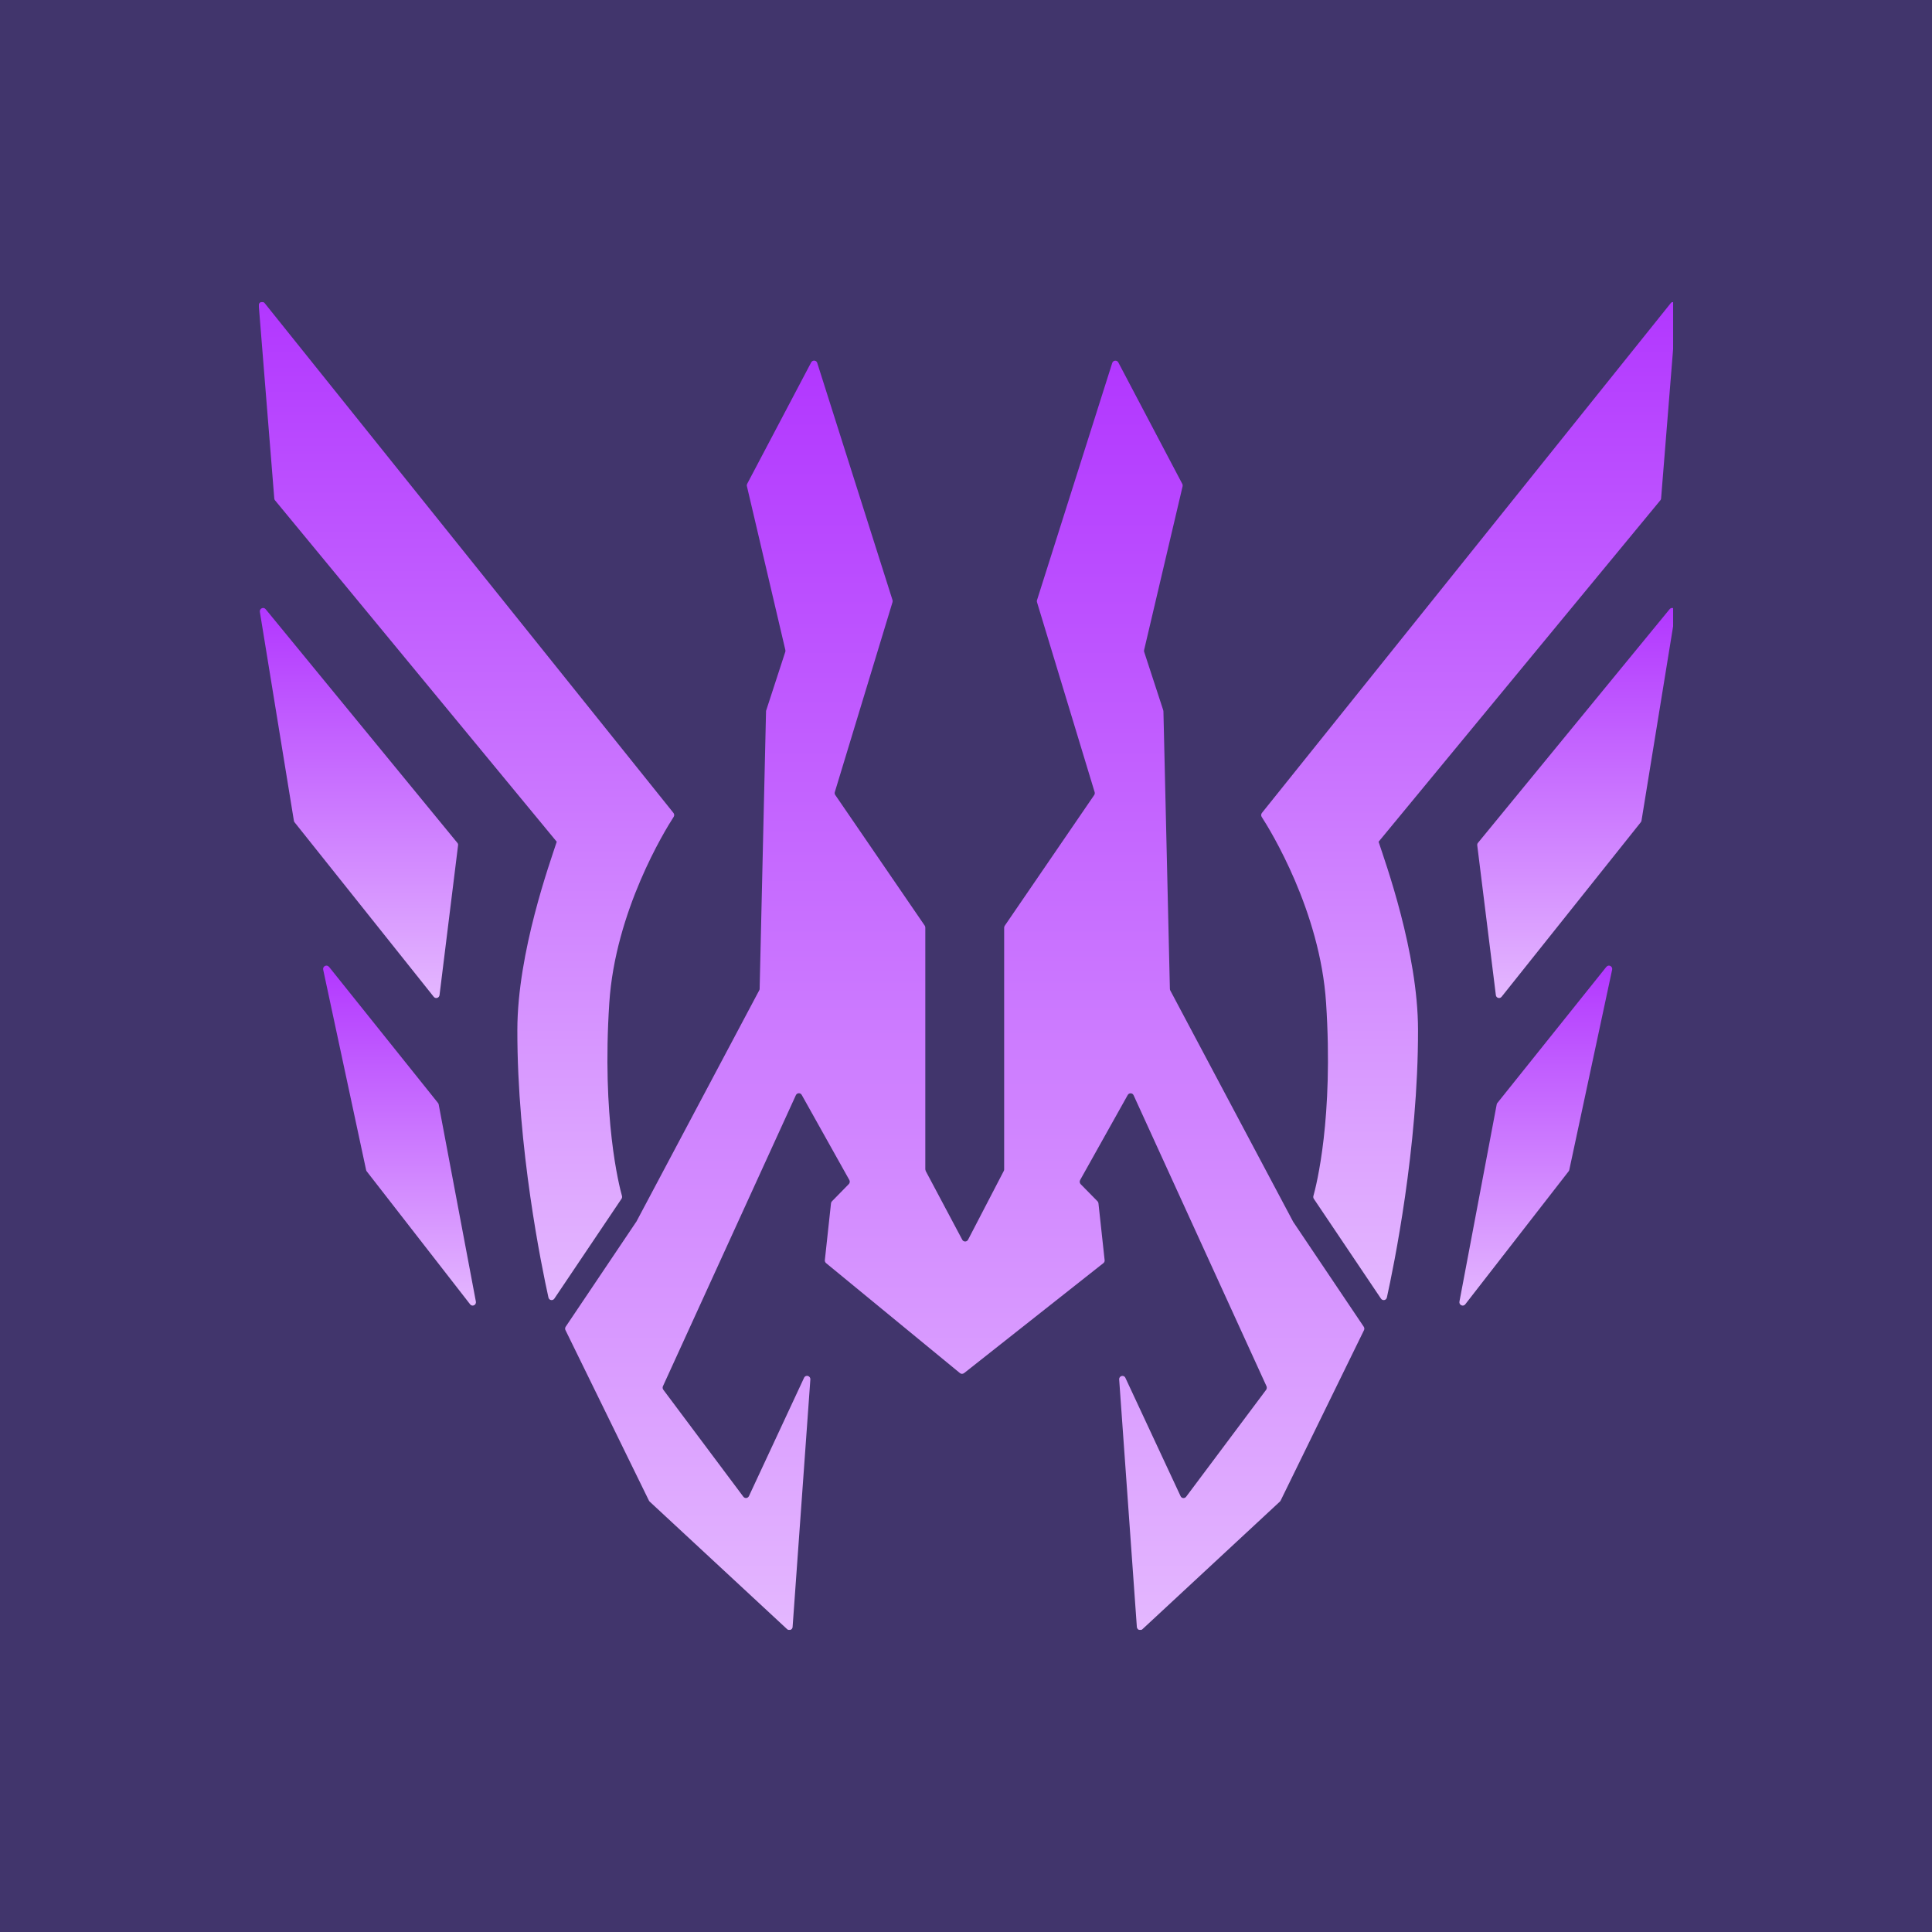
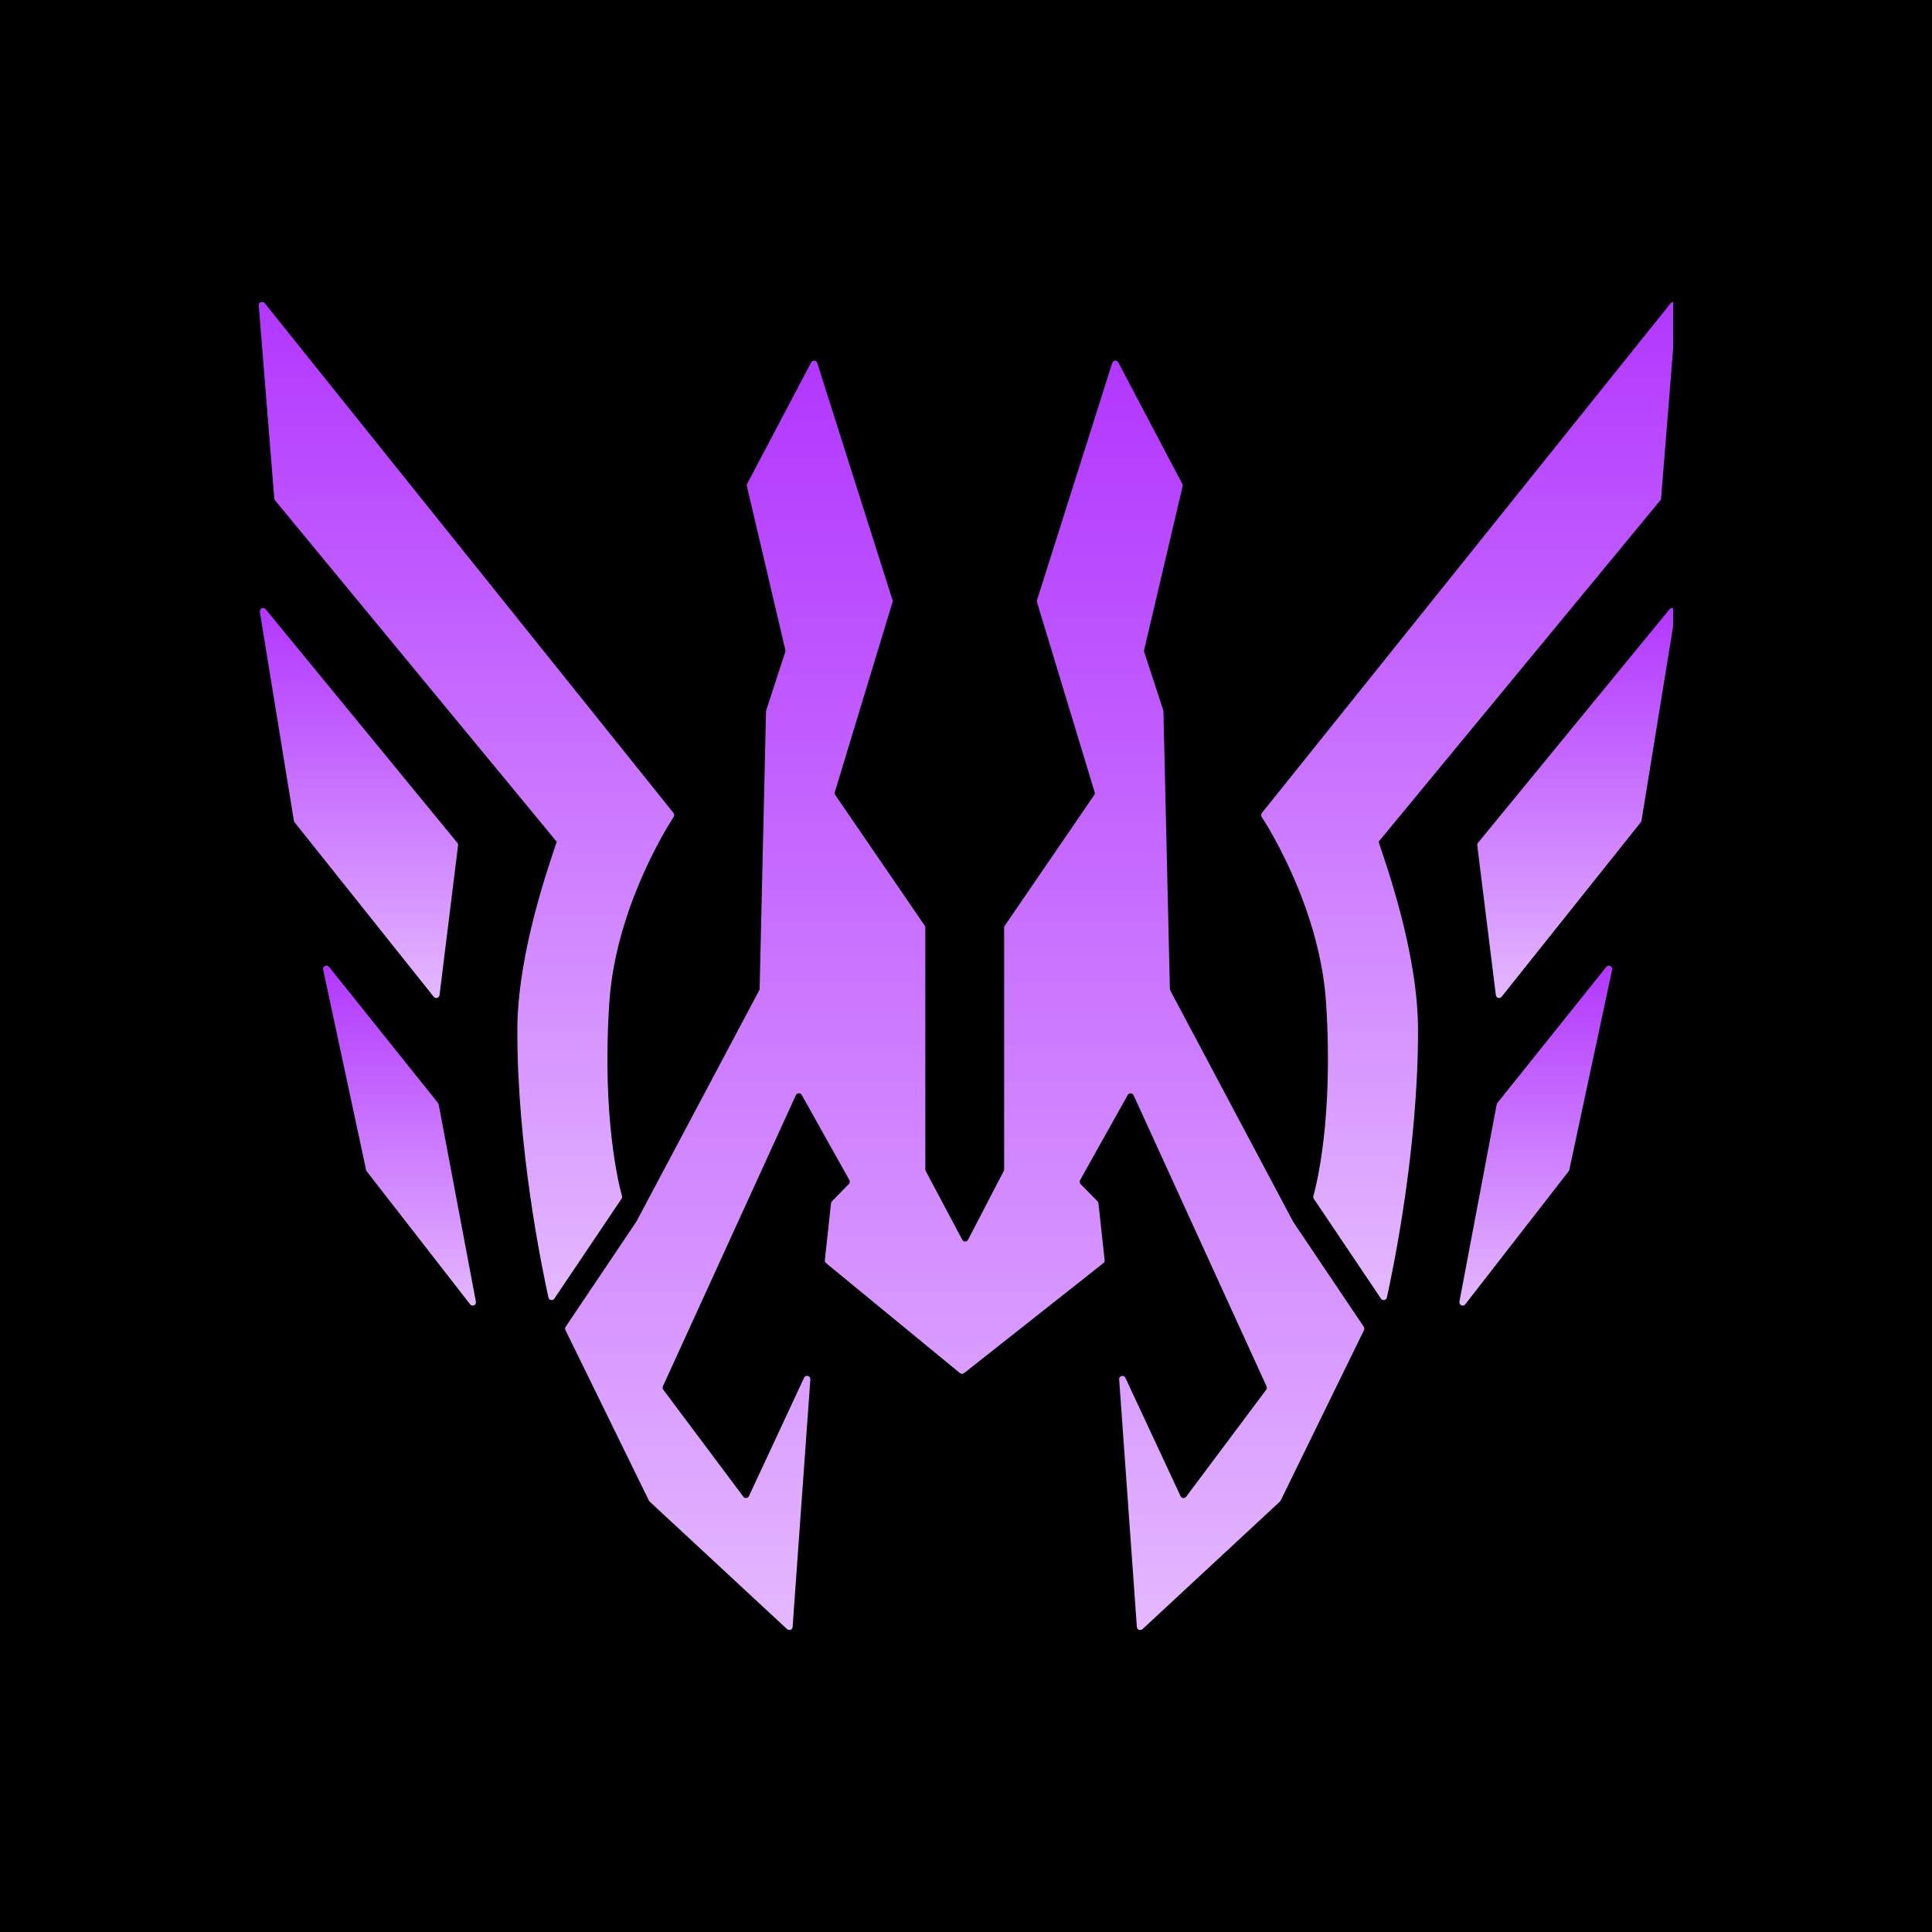
<svg xmlns="http://www.w3.org/2000/svg" width="32" height="32" viewBox="0 0 32 32" fill="none">
-   <rect width="32" height="32" fill="#41356C" />
+   <rect width="32" height="32" fill="black" />
  <mask id="mask0_26434_7148" style="mask-type:luminance" maskUnits="userSpaceOnUse" x="4" y="5" width="24" height="22">
    <path d="M27.714 5H4.286V27H27.714V5Z" fill="white" />
  </mask>
  <g mask="url(#mask0_26434_7148)">
    <mask id="mask1_26434_7148" style="mask-type:luminance" maskUnits="userSpaceOnUse" x="4" y="5" width="24" height="22">
      <path d="M27.714 5H4.286V27H27.714V5Z" fill="white" />
    </mask>
    <g mask="url(#mask1_26434_7148)">
      <path d="M22.834 13.943C22.943 14.277 23.485 15.768 23.487 17.056C23.49 19.012 23.082 20.989 22.971 21.491C22.96 21.539 22.9 21.549 22.873 21.509L21.761 19.856C21.753 19.843 21.749 19.826 21.754 19.809C21.803 19.634 22.089 18.517 21.964 16.61C21.865 15.09 21.043 13.755 20.898 13.531C20.884 13.511 20.887 13.484 20.901 13.465L27.673 5.021C27.706 4.978 27.774 5.006 27.77 5.061L27.513 8.256C27.513 8.267 27.508 8.278 27.5 8.287L22.833 13.943H22.834Z" fill="url(#paint0_linear_26434_7148)" />
      <path d="M27.751 10.134L27.188 13.595C27.186 13.605 27.182 13.614 27.175 13.621L24.871 16.51C24.841 16.548 24.781 16.53 24.776 16.482L24.468 14.002C24.466 13.986 24.47 13.971 24.48 13.96L27.654 10.09C27.69 10.046 27.759 10.079 27.75 10.134H27.751Z" fill="url(#paint1_linear_26434_7148)" />
      <path d="M26.607 16.013L24.801 18.269C24.795 18.275 24.791 18.284 24.79 18.293L24.173 21.558C24.162 21.615 24.234 21.649 24.269 21.604L25.981 19.401C25.986 19.395 25.99 19.387 25.992 19.379L26.702 16.061C26.714 16.004 26.643 15.969 26.607 16.014V16.013Z" fill="url(#paint2_linear_26434_7148)" />
      <path d="M15.967 22.743C15.948 22.759 15.919 22.759 15.9 22.743L13.681 20.92C13.668 20.908 13.66 20.89 13.662 20.872L13.764 19.931C13.765 19.918 13.771 19.906 13.78 19.897L14.059 19.612C14.076 19.594 14.08 19.566 14.068 19.545L13.279 18.135C13.257 18.096 13.201 18.099 13.182 18.14L10.98 22.961C10.972 22.98 10.974 23.002 10.987 23.019L12.312 24.79C12.337 24.823 12.387 24.818 12.405 24.78L13.318 22.82C13.344 22.764 13.426 22.787 13.422 22.848L13.128 26.948C13.125 26.994 13.07 27.015 13.037 26.984L10.758 24.869C10.758 24.869 10.75 24.859 10.747 24.852L9.366 22.031C9.357 22.013 9.358 21.991 9.37 21.974L10.534 20.243C10.534 20.243 10.537 20.24 10.538 20.239L12.575 16.403C12.58 16.395 12.582 16.387 12.582 16.378L12.688 11.78C12.688 11.78 12.688 11.768 12.692 11.763L13.007 10.796C13.01 10.786 13.01 10.776 13.008 10.766L12.371 8.052C12.367 8.039 12.37 8.024 12.376 8.013L13.436 6.002C13.459 5.959 13.521 5.964 13.536 6.011L14.783 9.94C14.786 9.951 14.786 9.962 14.783 9.973L13.827 13.12C13.822 13.137 13.825 13.155 13.835 13.168L15.317 15.332C15.323 15.341 15.326 15.351 15.326 15.364V19.369C15.329 19.377 15.331 19.388 15.333 19.396L15.938 20.534C15.959 20.573 16.013 20.573 16.034 20.534L16.625 19.396C16.63 19.388 16.632 19.379 16.632 19.37V15.365C16.632 15.354 16.635 15.343 16.642 15.333L18.123 13.169C18.133 13.155 18.135 13.137 18.131 13.121L17.176 9.974C17.172 9.963 17.172 9.952 17.176 9.941L18.422 6.012C18.438 5.965 18.5 5.96 18.523 6.003L19.582 8.014C19.589 8.027 19.59 8.04 19.588 8.053L18.95 10.767C18.948 10.777 18.948 10.788 18.951 10.797L19.267 11.764C19.267 11.764 19.269 11.775 19.27 11.781L19.377 16.379C19.377 16.388 19.379 16.396 19.383 16.404L21.421 20.24C21.421 20.24 21.423 20.243 21.424 20.244L22.588 21.975C22.599 21.992 22.601 22.013 22.592 22.032L21.212 24.853C21.209 24.86 21.204 24.864 21.2 24.87L18.922 26.985C18.888 27.017 18.835 26.994 18.83 26.949L18.537 22.849C18.532 22.788 18.614 22.765 18.64 22.821L19.554 24.781C19.571 24.819 19.621 24.824 19.646 24.791L20.971 23.02C20.983 23.003 20.985 22.981 20.978 22.962L18.776 18.141C18.758 18.1 18.701 18.098 18.679 18.136L17.89 19.546C17.879 19.568 17.882 19.595 17.899 19.613L18.179 19.898C18.188 19.907 18.193 19.919 18.194 19.932L18.296 20.871C18.299 20.89 18.291 20.909 18.276 20.921L15.966 22.745L15.967 22.743Z" fill="url(#paint3_linear_26434_7148)" />
      <path d="M9.221 13.943C9.113 14.277 8.571 15.768 8.569 17.056C8.565 19.012 8.973 20.989 9.084 21.491C9.095 21.539 9.155 21.549 9.182 21.509L10.294 19.856C10.303 19.843 10.306 19.826 10.302 19.809C10.253 19.634 9.967 18.517 10.092 16.61C10.191 15.09 11.012 13.755 11.158 13.53C11.171 13.511 11.169 13.484 11.155 13.465L4.383 5.02C4.349 4.979 4.281 5.006 4.286 5.06L4.543 8.257C4.543 8.268 4.548 8.279 4.556 8.288L9.223 13.944L9.221 13.943Z" fill="url(#paint4_linear_26434_7148)" />
      <path d="M4.304 10.134L4.868 13.595C4.869 13.605 4.873 13.614 4.88 13.621L7.184 16.51C7.214 16.548 7.274 16.53 7.28 16.482L7.587 14.002C7.59 13.986 7.585 13.971 7.575 13.96L4.4 10.09C4.364 10.046 4.296 10.079 4.304 10.134Z" fill="url(#paint5_linear_26434_7148)" />
      <path d="M5.449 16.013L7.255 18.269C7.26 18.275 7.265 18.284 7.266 18.293L7.882 21.558C7.893 21.615 7.822 21.649 7.787 21.604L6.074 19.401C6.069 19.395 6.066 19.387 6.064 19.379L5.353 16.061C5.341 16.004 5.412 15.969 5.449 16.014V16.013Z" fill="url(#paint6_linear_26434_7148)" />
    </g>
  </g>
  <defs>
    <linearGradient id="paint0_linear_26434_7148" x1="24.329" y1="5" x2="24.329" y2="21.534" gradientUnits="userSpaceOnUse">
      <stop stop-color="#B237FF" />
      <stop offset="1" stop-color="#E4B7FF" />
    </linearGradient>
    <linearGradient id="paint1_linear_26434_7148" x1="26.109" y1="10.07" x2="26.109" y2="16.53" gradientUnits="userSpaceOnUse">
      <stop stop-color="#B237FF" />
      <stop offset="1" stop-color="#E4B7FF" />
    </linearGradient>
    <linearGradient id="paint2_linear_26434_7148" x1="25.438" y1="15.993" x2="25.438" y2="21.625" gradientUnits="userSpaceOnUse">
      <stop stop-color="#B237FF" />
      <stop offset="1" stop-color="#E4B7FF" />
    </linearGradient>
    <linearGradient id="paint3_linear_26434_7148" x1="15.979" y1="5.973" x2="15.979" y2="27" gradientUnits="userSpaceOnUse">
      <stop stop-color="#B237FF" />
      <stop offset="1" stop-color="#E4B7FF" />
    </linearGradient>
    <linearGradient id="paint4_linear_26434_7148" x1="7.726" y1="5" x2="7.726" y2="21.534" gradientUnits="userSpaceOnUse">
      <stop stop-color="#B237FF" />
      <stop offset="1" stop-color="#E4B7FF" />
    </linearGradient>
    <linearGradient id="paint5_linear_26434_7148" x1="5.946" y1="10.07" x2="5.946" y2="16.53" gradientUnits="userSpaceOnUse">
      <stop stop-color="#B237FF" />
      <stop offset="1" stop-color="#E4B7FF" />
    </linearGradient>
    <linearGradient id="paint6_linear_26434_7148" x1="6.618" y1="15.993" x2="6.618" y2="21.625" gradientUnits="userSpaceOnUse">
      <stop stop-color="#B237FF" />
      <stop offset="1" stop-color="#E4B7FF" />
    </linearGradient>
  </defs>
</svg>
